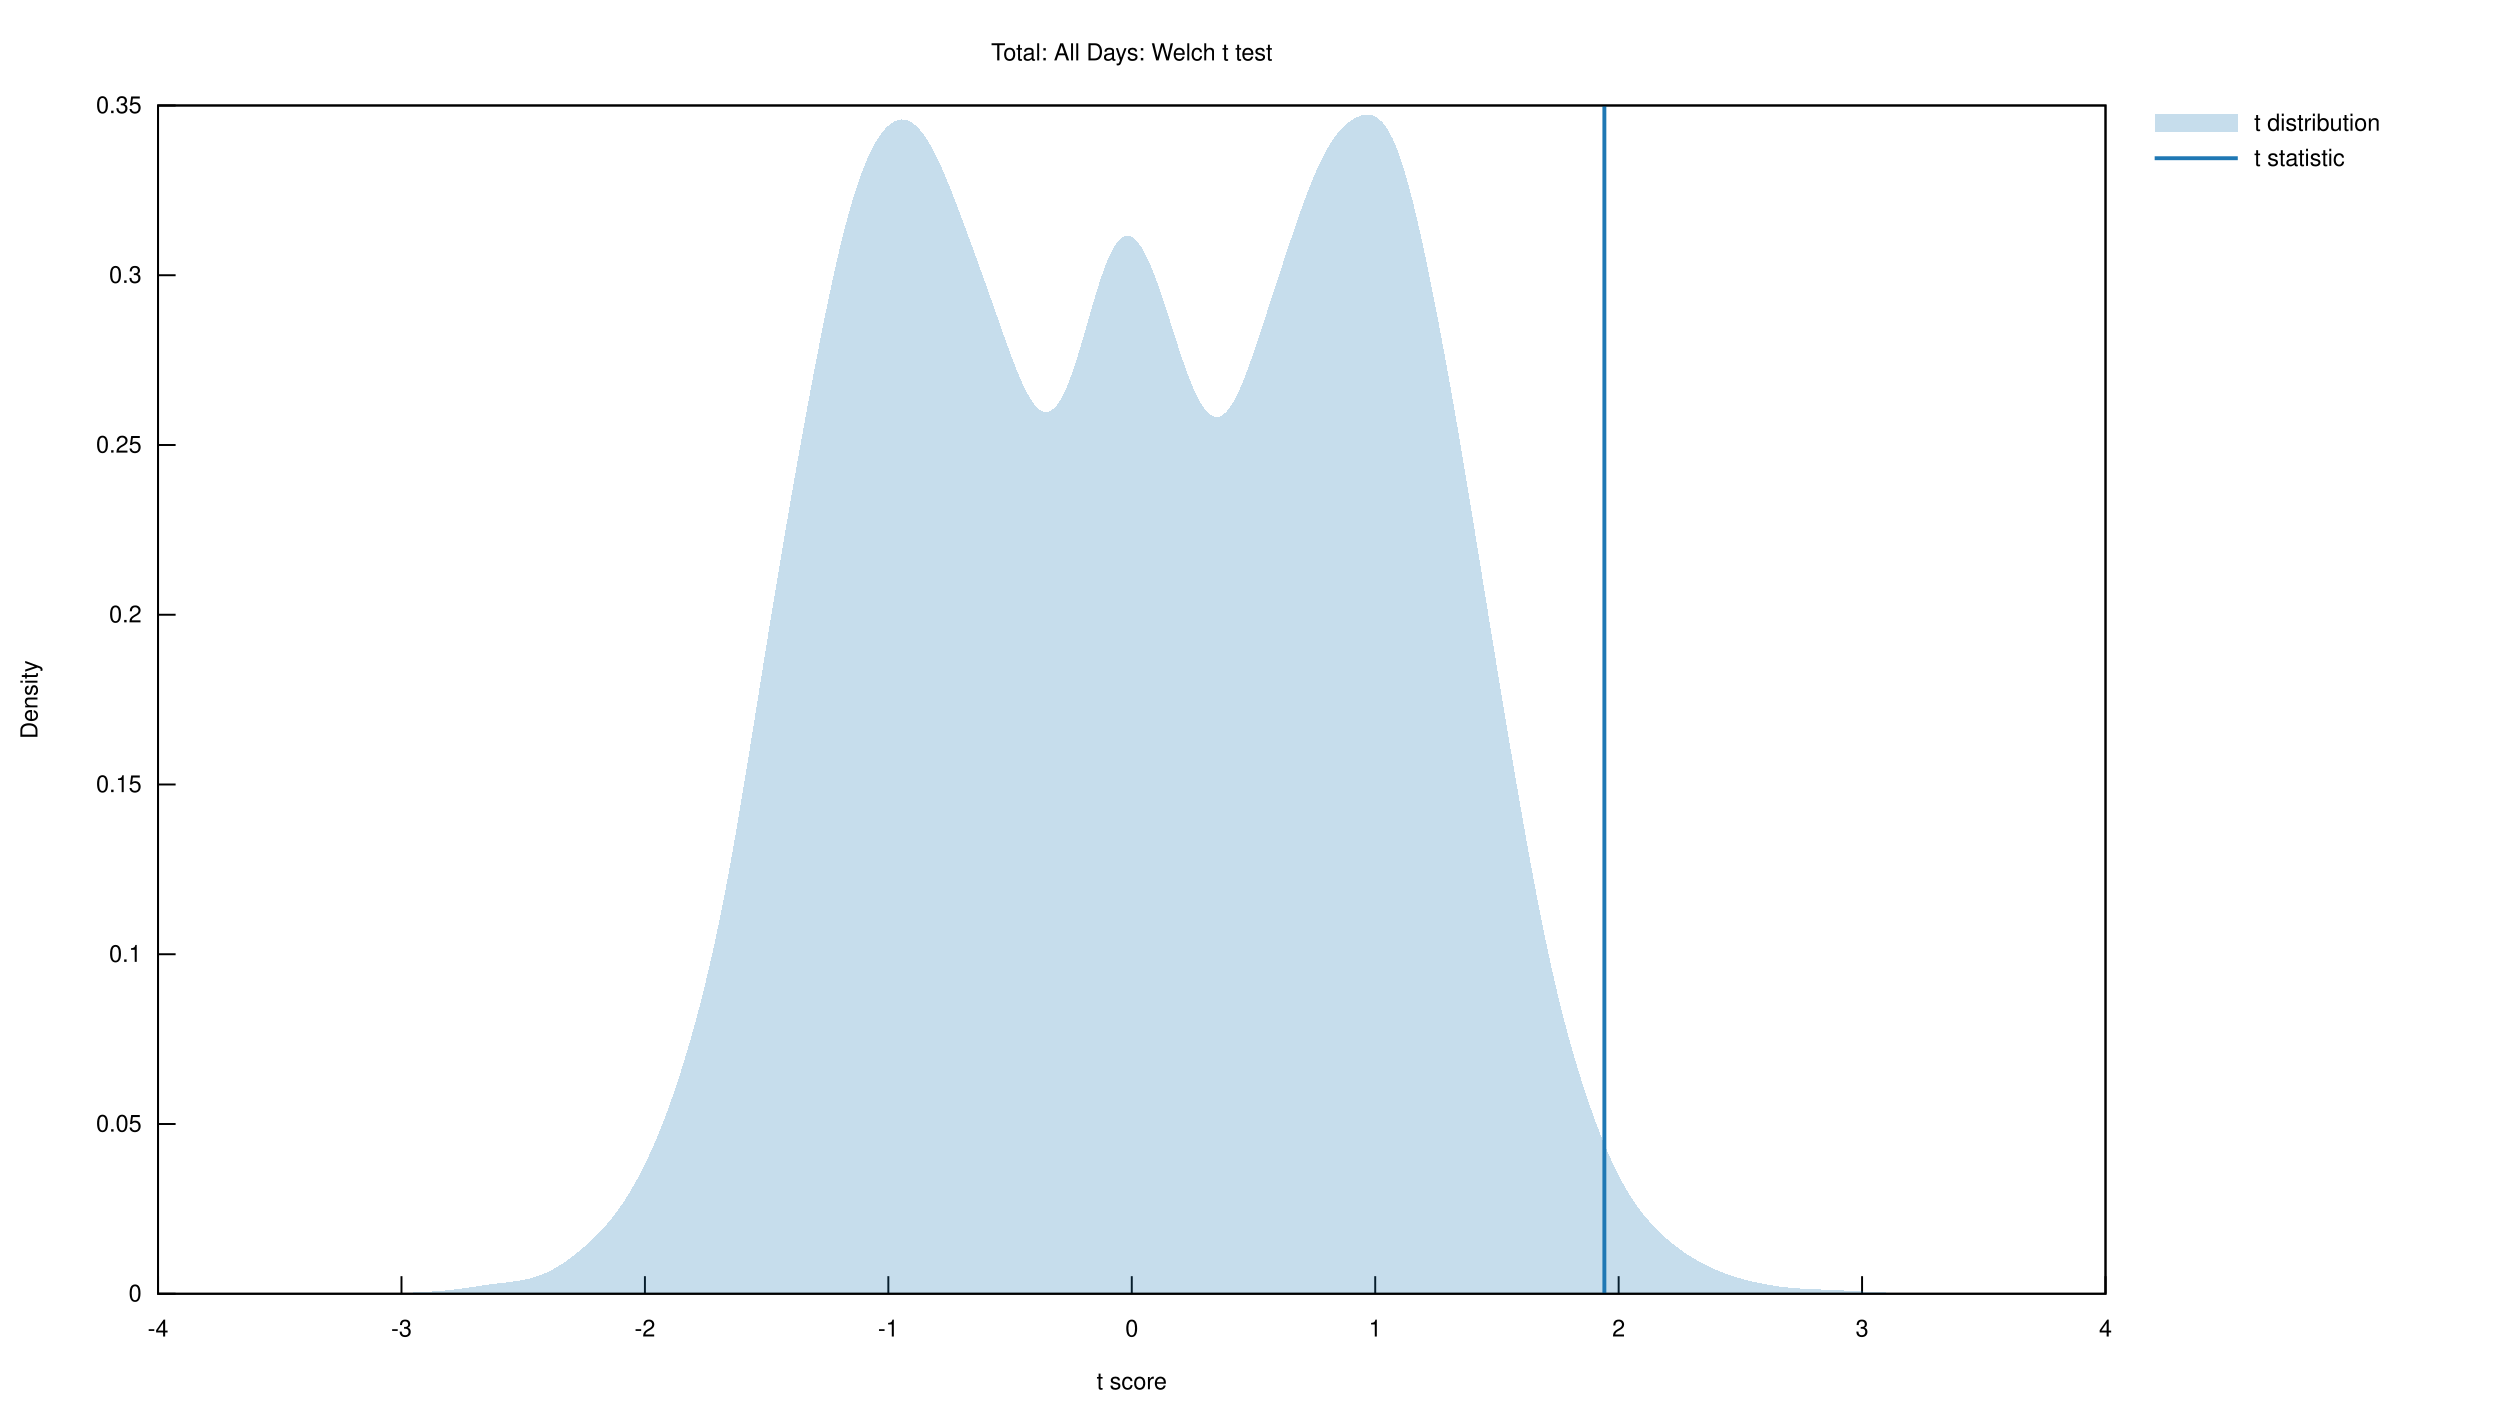
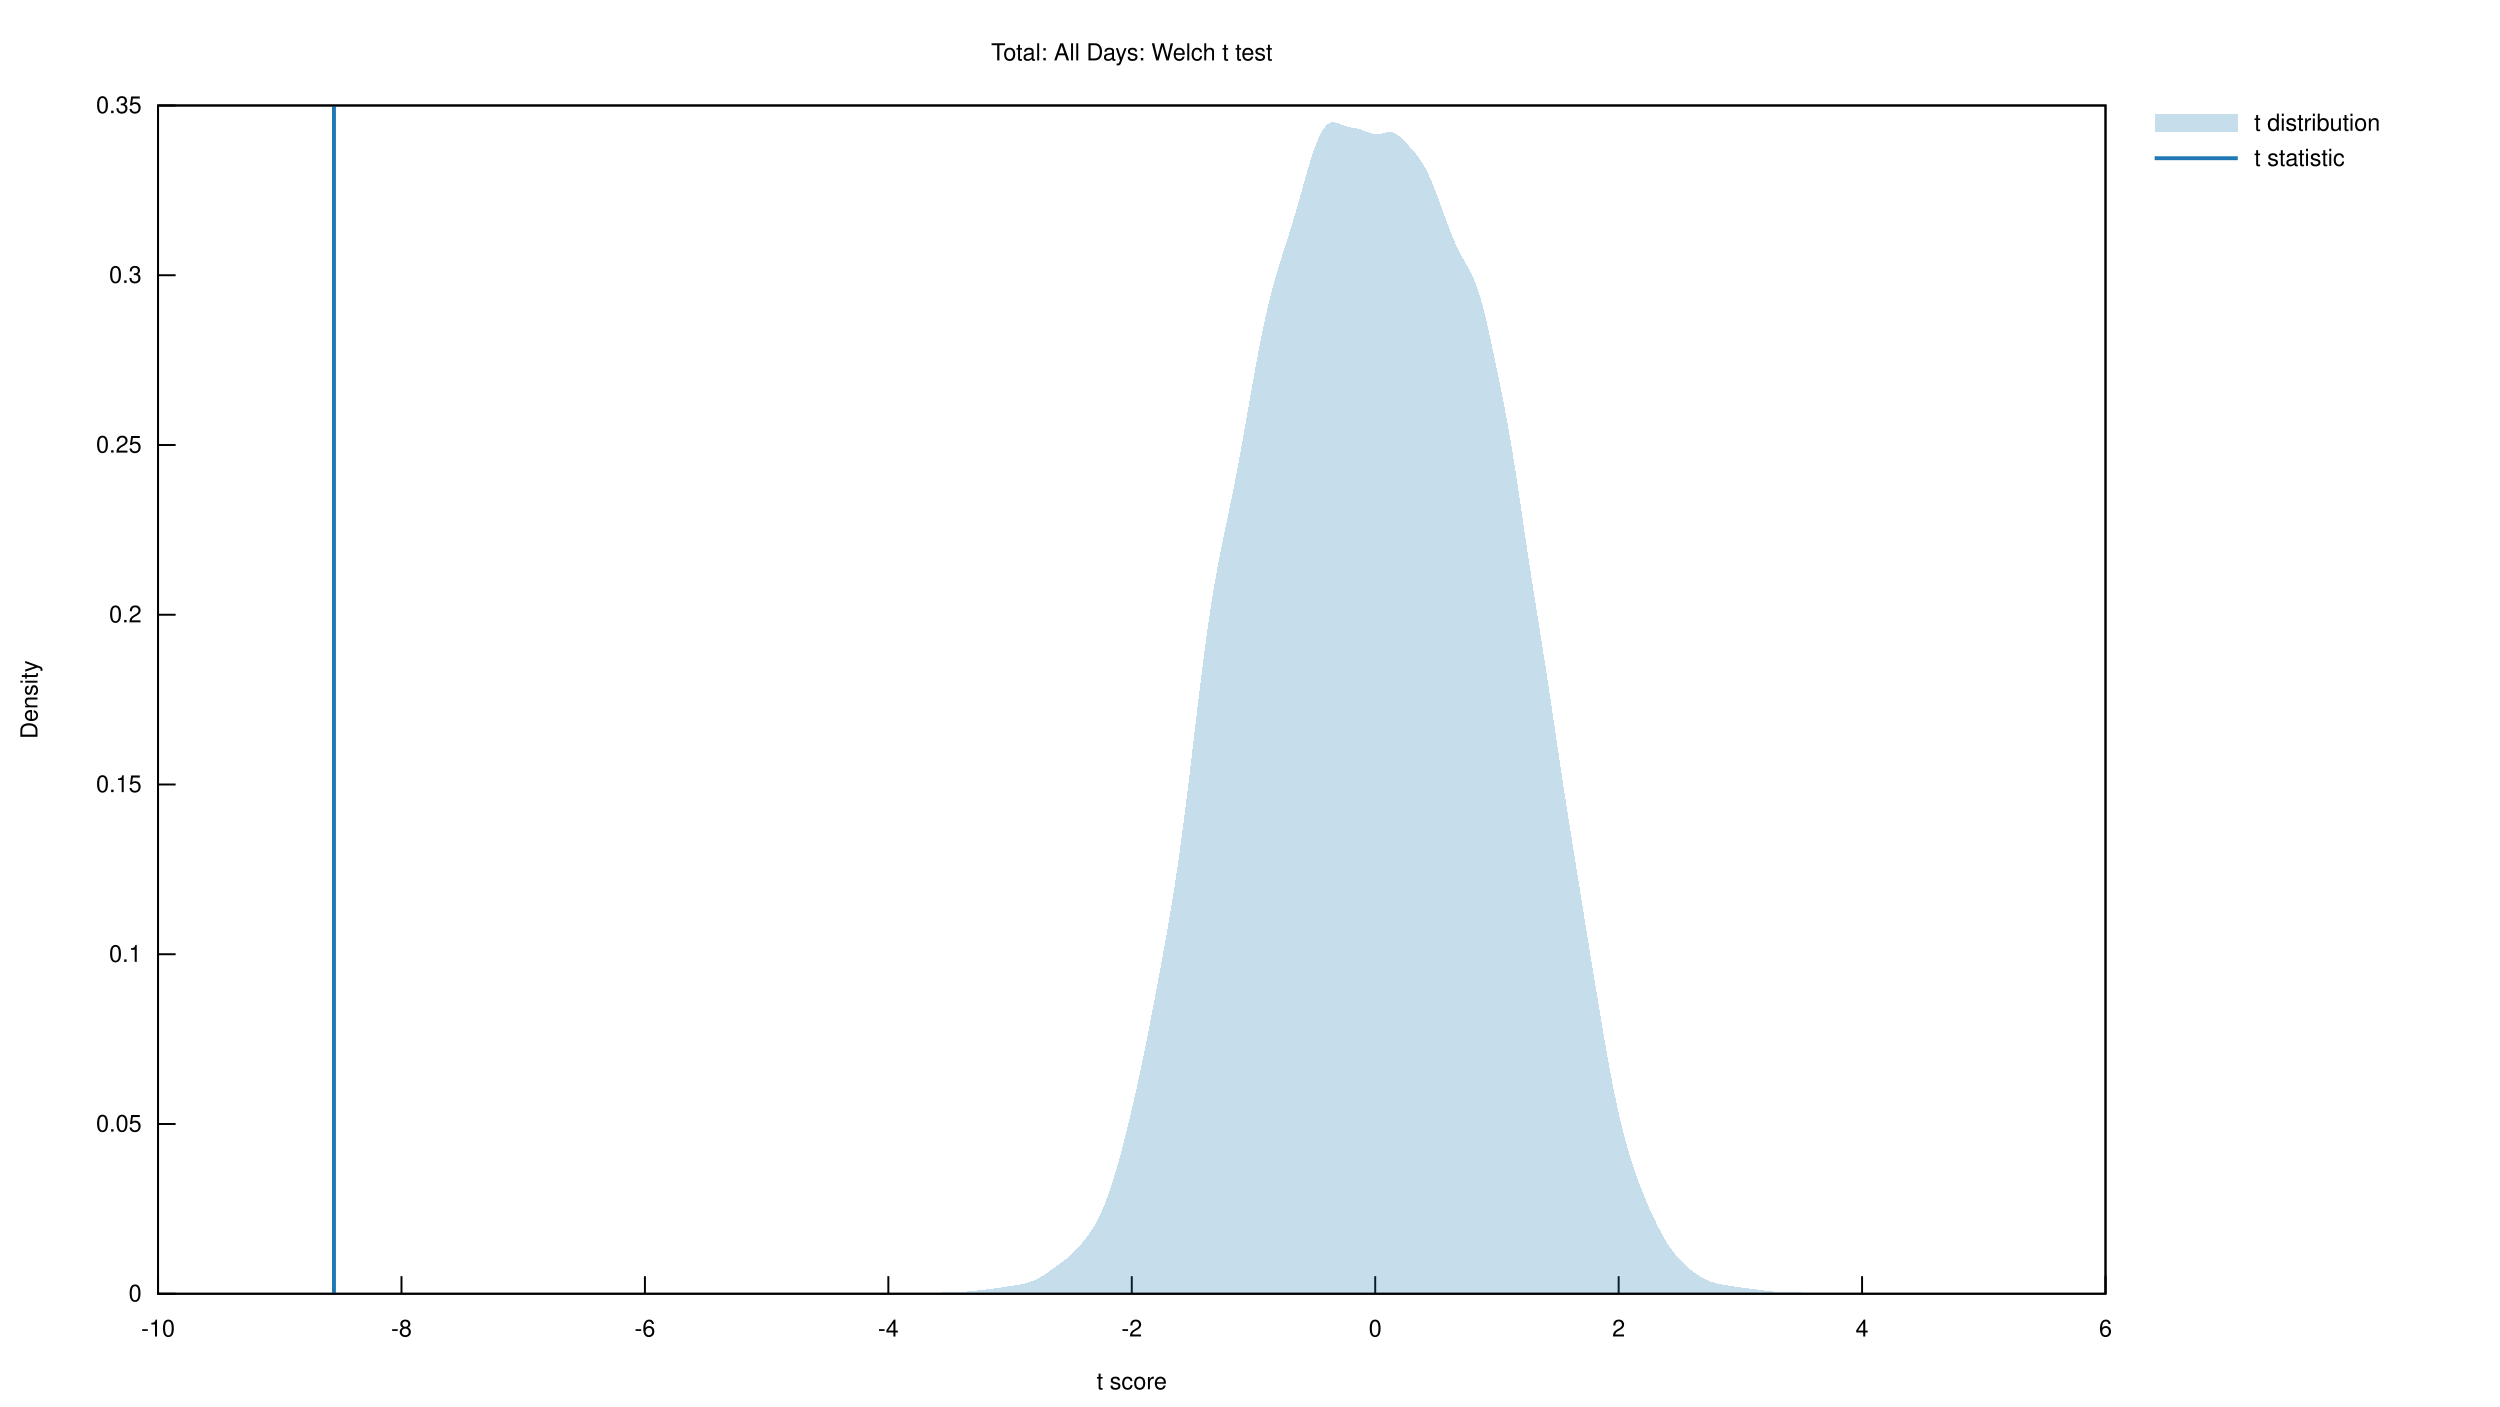
<svg xmlns="http://www.w3.org/2000/svg" xmlns:xlink="http://www.w3.org/1999/xlink" viewBox="0 0 1280 720">
  <g id="gnuplot_canvas">
    <rect x="0" y="0" width="1280" height="720" fill="none" />
    <defs>
      <circle id="gpDot" r="0.5" stroke-width="0.5" stroke="currentColor" />
      <path id="gpPt0" stroke-width="0.222" stroke="currentColor" d="M-1,0 h2 M0,-1 v2" />
      <path id="gpPt1" stroke-width="0.222" stroke="currentColor" d="M-1,-1 L1,1 M1,-1 L-1,1" />
      <path id="gpPt2" stroke-width="0.222" stroke="currentColor" d="M-1,0 L1,0 M0,-1 L0,1 M-1,-1 L1,1 M-1,1 L1,-1" />
      <rect id="gpPt3" stroke-width="0.222" stroke="currentColor" x="-1" y="-1" width="2" height="2" />
      <rect id="gpPt4" stroke-width="0.222" stroke="currentColor" fill="currentColor" x="-1" y="-1" width="2" height="2" />
      <circle id="gpPt5" stroke-width="0.222" stroke="currentColor" cx="0" cy="0" r="1" />
      <use xlink:href="#gpPt5" id="gpPt6" fill="currentColor" stroke="none" />
      <path id="gpPt7" stroke-width="0.222" stroke="currentColor" d="M0,-1.33 L-1.33,0.67 L1.33,0.67 z" />
      <use xlink:href="#gpPt7" id="gpPt8" fill="currentColor" stroke="none" />
      <use xlink:href="#gpPt7" id="gpPt9" stroke="currentColor" transform="rotate(180)" />
      <use xlink:href="#gpPt9" id="gpPt10" fill="currentColor" stroke="none" />
      <use xlink:href="#gpPt3" id="gpPt11" stroke="currentColor" transform="rotate(45)" />
      <use xlink:href="#gpPt11" id="gpPt12" fill="currentColor" stroke="none" />
      <path id="gpPt13" stroke-width="0.222" stroke="currentColor" d="M0,1.330 L1.265,0.411 L0.782,-1.067 L-0.782,-1.076 L-1.265,0.411 z" />
      <use xlink:href="#gpPt13" id="gpPt14" fill="currentColor" stroke="none" />
      <filter id="textbox" filterUnits="objectBoundingBox" x="0" y="0" height="1" width="1">
        <feFlood flood-color="white" flood-opacity="1" result="bgnd" />
        <feComposite in="SourceGraphic" in2="bgnd" operator="atop" />
      </filter>
      <filter id="greybox" filterUnits="objectBoundingBox" x="0" y="0" height="1" width="1">
        <feFlood flood-color="lightgrey" flood-opacity="1" result="grey" />
        <feComposite in="SourceGraphic" in2="grey" operator="atop" />
      </filter>
    </defs>
    <g fill="none" color="white" stroke="currentColor" stroke-width="1.00" stroke-linecap="butt" stroke-linejoin="miter">
</g>
    <g fill="none" color="black" stroke="currentColor" stroke-width="1.00" stroke-linecap="butt" stroke-linejoin="miter">
      <path stroke="black" d="M80.92,662.40 L89.92,662.40  " />
      <g transform="translate(72.53,666.30)" stroke="none" fill="black" font-family="Helvetica" font-size="12.00" text-anchor="end">
        <text>
          <tspan font-family="Helvetica"> 0</tspan>
        </text>
      </g>
    </g>
    <g fill="none" color="black" stroke="currentColor" stroke-width="1.00" stroke-linecap="butt" stroke-linejoin="miter">
      <path stroke="black" d="M80.92,575.49 L89.92,575.49  " />
      <g transform="translate(72.53,579.39)" stroke="none" fill="black" font-family="Helvetica" font-size="12.00" text-anchor="end">
        <text>
          <tspan font-family="Helvetica"> 0.05</tspan>
        </text>
      </g>
    </g>
    <g fill="none" color="black" stroke="currentColor" stroke-width="1.00" stroke-linecap="butt" stroke-linejoin="miter">
      <path stroke="black" d="M80.92,488.57 L89.92,488.57  " />
      <g transform="translate(72.53,492.47)" stroke="none" fill="black" font-family="Helvetica" font-size="12.00" text-anchor="end">
        <text>
          <tspan font-family="Helvetica"> 0.1</tspan>
        </text>
      </g>
    </g>
    <g fill="none" color="black" stroke="currentColor" stroke-width="1.00" stroke-linecap="butt" stroke-linejoin="miter">
      <path stroke="black" d="M80.92,401.66 L89.92,401.66  " />
      <g transform="translate(72.53,405.56)" stroke="none" fill="black" font-family="Helvetica" font-size="12.00" text-anchor="end">
        <text>
          <tspan font-family="Helvetica"> 0.15</tspan>
        </text>
      </g>
    </g>
    <g fill="none" color="black" stroke="currentColor" stroke-width="1.00" stroke-linecap="butt" stroke-linejoin="miter">
      <path stroke="black" d="M80.92,314.75 L89.92,314.75  " />
      <g transform="translate(72.53,318.65)" stroke="none" fill="black" font-family="Helvetica" font-size="12.00" text-anchor="end">
        <text>
          <tspan font-family="Helvetica"> 0.2</tspan>
        </text>
      </g>
    </g>
    <g fill="none" color="black" stroke="currentColor" stroke-width="1.00" stroke-linecap="butt" stroke-linejoin="miter">
      <path stroke="black" d="M80.92,227.84 L89.92,227.84  " />
      <g transform="translate(72.53,231.74)" stroke="none" fill="black" font-family="Helvetica" font-size="12.00" text-anchor="end">
        <text>
          <tspan font-family="Helvetica"> 0.25</tspan>
        </text>
      </g>
    </g>
    <g fill="none" color="black" stroke="currentColor" stroke-width="1.00" stroke-linecap="butt" stroke-linejoin="miter">
      <path stroke="black" d="M80.92,140.92 L89.92,140.92  " />
      <g transform="translate(72.53,144.82)" stroke="none" fill="black" font-family="Helvetica" font-size="12.00" text-anchor="end">
        <text>
          <tspan font-family="Helvetica"> 0.3</tspan>
        </text>
      </g>
    </g>
    <g fill="none" color="black" stroke="currentColor" stroke-width="1.00" stroke-linecap="butt" stroke-linejoin="miter">
      <path stroke="black" d="M80.92,54.01 L89.92,54.01  " />
      <g transform="translate(72.53,57.91)" stroke="none" fill="black" font-family="Helvetica" font-size="12.00" text-anchor="end">
        <text>
          <tspan font-family="Helvetica"> 0.35</tspan>
        </text>
      </g>
    </g>
    <g fill="none" color="black" stroke="currentColor" stroke-width="1.00" stroke-linecap="butt" stroke-linejoin="miter">
      <path stroke="black" d="M80.92,662.40 L80.92,653.40  " />
      <g transform="translate(80.92,684.30)" stroke="none" fill="black" font-family="Helvetica" font-size="12.00" text-anchor="middle">
        <text>
-           <tspan font-family="Helvetica">-4</tspan>
+           <tspan font-family="Helvetica">-10</tspan>
        </text>
      </g>
    </g>
    <g fill="none" color="black" stroke="currentColor" stroke-width="1.00" stroke-linecap="butt" stroke-linejoin="miter">
      <path stroke="black" d="M205.56,662.40 L205.56,653.40  " />
      <g transform="translate(205.56,684.30)" stroke="none" fill="black" font-family="Helvetica" font-size="12.00" text-anchor="middle">
        <text>
-           <tspan font-family="Helvetica">-3</tspan>
+           <tspan font-family="Helvetica">-8</tspan>
        </text>
      </g>
    </g>
    <g fill="none" color="black" stroke="currentColor" stroke-width="1.00" stroke-linecap="butt" stroke-linejoin="miter">
      <path stroke="black" d="M330.20,662.40 L330.20,653.40  " />
      <g transform="translate(330.20,684.30)" stroke="none" fill="black" font-family="Helvetica" font-size="12.00" text-anchor="middle">
        <text>
-           <tspan font-family="Helvetica">-2</tspan>
+           <tspan font-family="Helvetica">-6</tspan>
        </text>
      </g>
    </g>
    <g fill="none" color="black" stroke="currentColor" stroke-width="1.00" stroke-linecap="butt" stroke-linejoin="miter">
      <path stroke="black" d="M454.83,662.40 L454.83,653.40  " />
      <g transform="translate(454.83,684.30)" stroke="none" fill="black" font-family="Helvetica" font-size="12.00" text-anchor="middle">
        <text>
-           <tspan font-family="Helvetica">-1</tspan>
+           <tspan font-family="Helvetica">-4</tspan>
        </text>
      </g>
    </g>
    <g fill="none" color="black" stroke="currentColor" stroke-width="1.00" stroke-linecap="butt" stroke-linejoin="miter">
      <path stroke="black" d="M579.47,662.40 L579.47,653.40  " />
      <g transform="translate(579.47,684.30)" stroke="none" fill="black" font-family="Helvetica" font-size="12.00" text-anchor="middle">
        <text>
-           <tspan font-family="Helvetica"> 0</tspan>
+           <tspan font-family="Helvetica">-2</tspan>
        </text>
      </g>
    </g>
    <g fill="none" color="black" stroke="currentColor" stroke-width="1.00" stroke-linecap="butt" stroke-linejoin="miter">
      <path stroke="black" d="M704.11,662.40 L704.11,653.40  " />
      <g transform="translate(704.11,684.30)" stroke="none" fill="black" font-family="Helvetica" font-size="12.00" text-anchor="middle">
        <text>
-           <tspan font-family="Helvetica"> 1</tspan>
+           <tspan font-family="Helvetica"> 0</tspan>
        </text>
      </g>
    </g>
    <g fill="none" color="black" stroke="currentColor" stroke-width="1.00" stroke-linecap="butt" stroke-linejoin="miter">
      <path stroke="black" d="M828.75,662.40 L828.75,653.40  " />
      <g transform="translate(828.75,684.30)" stroke="none" fill="black" font-family="Helvetica" font-size="12.00" text-anchor="middle">
        <text>
          <tspan font-family="Helvetica"> 2</tspan>
        </text>
      </g>
    </g>
    <g fill="none" color="black" stroke="currentColor" stroke-width="1.00" stroke-linecap="butt" stroke-linejoin="miter">
      <path stroke="black" d="M953.38,662.40 L953.38,653.40  " />
      <g transform="translate(953.38,684.30)" stroke="none" fill="black" font-family="Helvetica" font-size="12.00" text-anchor="middle">
        <text>
-           <tspan font-family="Helvetica"> 3</tspan>
+           <tspan font-family="Helvetica"> 4</tspan>
        </text>
      </g>
    </g>
    <g fill="none" color="black" stroke="currentColor" stroke-width="1.00" stroke-linecap="butt" stroke-linejoin="miter">
      <path stroke="black" d="M1078.02,662.40 L1078.02,653.40  " />
      <g transform="translate(1078.02,684.30)" stroke="none" fill="black" font-family="Helvetica" font-size="12.00" text-anchor="middle">
        <text>
-           <tspan font-family="Helvetica"> 4</tspan>
+           <tspan font-family="Helvetica"> 6</tspan>
        </text>
      </g>
    </g>
    <g fill="none" color="black" stroke="currentColor" stroke-width="1.00" stroke-linecap="butt" stroke-linejoin="miter">
</g>
    <g fill="none" color="black" stroke="currentColor" stroke-width="1.00" stroke-linecap="butt" stroke-linejoin="miter">
      <path stroke="black" d="M80.92,54.01 L80.92,662.40 L1078.02,662.40 L1078.02,54.01 L80.92,54.01 Z  " />
    </g>
    <g fill="none" color="black" stroke="currentColor" stroke-width="1.00" stroke-linecap="butt" stroke-linejoin="miter">
</g>
    <g id="gnuplot_plot_1">
      <g fill="none" color="black" stroke="currentColor" stroke-width="1.00" stroke-linecap="butt" stroke-linejoin="miter">
        <g transform="translate(1154.14,66.91)" stroke="none" fill="black" font-family="Helvetica" font-size="12.00" text-anchor="start">
          <text>
            <tspan font-family="Helvetica">t distribution</tspan>
          </text>
        </g>
      </g>
      <g fill="none" color="black" stroke="currentColor" stroke-width="1.00" stroke-linecap="butt" stroke-linejoin="miter">
        <g stroke="none" shape-rendering="crispEdges">
          <polygon fill="rgb( 31, 120, 180)" fill-opacity="0.25" points="1103.19,67.51 1145.75,67.51 1145.75,58.51 1103.19,58.51 " />
-           <polygon fill="rgb( 31, 120, 180)" fill-opacity="0.25" points="140.30,662.40 142.03,662.40 143.77,662.40 145.50,662.39 147.24,662.39 148.97,662.39 150.71,662.38 152.44,662.38 154.18,662.37 155.92,662.36 157.65,662.35 159.39,662.34 161.12,662.32 162.86,662.30 164.59,662.29 166.33,662.27 168.06,662.25 169.80,662.23 171.53,662.21 173.27,662.19 175.01,662.17 176.74,662.16 178.48,662.15 180.21,662.14 181.95,662.13 183.68,662.13 185.42,662.13 187.15,662.13 188.89,662.13 190.62,662.13 192.36,662.12 194.09,662.12 195.83,662.11 197.57,662.10 199.30,662.08 201.04,662.05 202.77,662.02 204.51,661.98 206.24,661.93 207.98,661.88 209.71,661.82 211.45,661.75 213.18,661.68 214.92,661.60 216.66,661.51 218.39,661.42 220.13,661.32 221.86,661.21 223.60,661.09 225.33,660.95 227.07,660.81 228.80,660.64 230.54,660.46 232.27,660.26 234.01,660.05 235.75,659.82 237.48,659.58 239.22,659.33 240.95,659.07 242.69,658.81 244.42,658.54 246.16,658.28 247.89,658.03 249.63,657.79 251.36,657.55 253.10,657.33 254.84,657.11 256.57,656.90 258.31,656.70 260.04,656.49 261.78,656.27 263.51,656.03 265.25,655.77 266.98,655.48 268.72,655.14 270.45,654.76 272.19,654.31 273.92,653.80 275.66,653.22 277.40,652.57 279.13,651.84 280.87,651.03 282.60,650.15 284.34,649.19 286.07,648.16 287.81,647.05 289.54,645.89 291.28,644.66 293.01,643.37 294.75,642.02 296.49,640.62 298.22,639.17 299.96,637.66 301.69,636.09 303.43,634.46 305.16,632.76 306.90,630.98 308.63,629.12 310.37,627.17 312.10,625.12 313.84,622.95 315.58,620.67 317.31,618.27 319.05,615.73 320.78,613.06 322.52,610.25 324.25,607.30 325.99,604.20 327.72,600.94 329.46,597.54 331.19,593.98 332.93,590.26 334.67,586.37 336.40,582.31 338.14,578.08 339.87,573.66 341.61,569.07 343.34,564.28 345.08,559.31 346.81,554.14 348.55,548.77 350.28,543.21 352.02,537.45 353.76,531.48 355.49,525.29 357.23,518.87 358.96,512.20 360.70,505.28 362.43,498.07 364.17,490.57 365.90,482.75 367.64,474.59 369.37,466.10 371.11,457.27 372.84,448.10 374.58,438.61 376.32,428.82 378.05,418.76 379.79,408.47 381.52,397.99 383.26,387.35 384.99,376.61 386.73,365.80 388.46,354.97 390.20,344.14 391.93,333.35 393.67,322.62 395.41,311.97 397.14,301.42 398.88,290.98 400.61,280.66 402.35,270.46 404.08,260.38 405.82,250.42 407.55,240.58 409.29,230.86 411.02,221.26 412.76,211.78 414.50,202.43 416.23,193.21 417.97,184.14 419.70,175.22 421.44,166.48 423.17,157.95 424.91,149.66 426.64,141.63 428.38,133.90 430.11,126.50 431.85,119.45 433.59,112.78 435.32,106.51 437.06,100.66 438.79,95.23 440.53,90.22 442.26,85.63 444.00,81.45 445.73,77.68 447.47,74.31 449.20,71.34 450.94,68.74 452.67,66.53 454.41,64.69 456.15,63.24 457.88,62.16 459.62,61.47 461.35,61.16 463.09,61.24 464.82,61.70 466.56,62.56 468.29,63.79 470.03,65.40 471.76,67.38 473.50,69.71 475.24,72.38 476.97,75.37 478.71,78.65 480.44,82.21 482.18,86.01 483.91,90.02 485.65,94.22 487.38,98.56 489.12,103.02 490.85,107.58 492.59,112.21 494.33,116.88 496.06,121.60 497.80,126.34 499.53,131.11 501.27,135.90 503.00,140.72 504.74,145.58 506.47,150.47 508.21,155.39 509.94,160.33 511.68,165.28 513.42,170.21 515.15,175.09 516.89,179.88 518.62,184.53 520.36,188.99 522.09,193.21 523.83,197.11 525.56,200.64 527.30,203.74 529.03,206.36 530.77,208.43 532.50,209.91 534.24,210.76 535.98,210.95 537.71,210.46 539.45,209.26 541.18,207.37 542.92,204.79 544.65,201.54 546.39,197.66 548.12,193.22 549.86,188.26 551.59,182.89 553.33,177.18 555.07,171.24 556.80,165.19 558.54,159.15 560.27,153.21 562.01,147.51 563.74,142.15 565.48,137.24 567.21,132.85 568.95,129.06 570.68,125.94 572.42,123.53 574.16,121.84 575.89,120.90 577.63,120.70 579.36,121.23 581.10,122.45 582.83,124.33 584.57,126.84 586.30,129.91 588.04,133.50 589.77,137.55 591.51,141.99 593.25,146.78 594.98,151.83 596.72,157.09 598.45,162.48 600.19,167.94 601.92,173.38 603.66,178.75 605.39,183.96 607.13,188.94 608.86,193.62 610.60,197.94 612.34,201.83 614.07,205.24 615.81,208.11 617.54,210.40 619.28,212.08 621.01,213.12 622.75,213.51 624.48,213.24 626.22,212.32 627.95,210.76 629.69,208.60 631.42,205.86 633.16,202.60 634.90,198.88 636.63,194.74 638.37,190.26 640.10,185.51 641.84,180.53 643.57,175.40 645.31,170.16 647.04,164.85 648.78,159.51 650.51,154.16 652.25,148.82 653.99,143.50 655.72,138.21 657.46,132.95 659.19,127.73 660.93,122.55 662.66,117.44 664.40,112.40 666.13,107.48 667.87,102.68 669.60,98.05 671.34,93.62 673.08,89.41 674.81,85.46 676.55,81.78 678.28,78.39 680.02,75.30 681.75,72.51 683.49,70.02 685.22,67.80 686.96,65.85 688.69,64.15 690.43,62.68 692.17,61.44 693.90,60.41 695.64,59.61 697.37,59.04 699.11,58.74 700.84,58.74 702.58,59.07 704.31,59.80 706.05,60.97 707.78,62.63 709.52,64.83 711.25,67.60 712.99,70.96 714.73,74.94 716.46,79.53 718.20,84.70 719.93,90.43 721.67,96.69 723.40,103.41 725.14,110.56 726.87,118.09 728.61,125.95 730.34,134.10 732.08,142.52 733.82,151.16 735.55,160.02 737.29,169.09 739.02,178.35 740.76,187.80 742.49,197.43 744.23,207.25 745.96,217.23 747.70,227.37 749.43,237.66 751.17,248.06 752.91,258.58 754.64,269.17 756.38,279.82 758.11,290.50 759.85,301.20 761.58,311.89 763.32,322.56 765.05,333.18 766.79,343.76 768.52,354.27 770.26,364.71 772.00,375.07 773.73,385.35 775.47,395.53 777.20,405.60 778.94,415.55 780.67,425.37 782.41,435.02 784.14,444.49 785.88,453.76 787.61,462.80 789.35,471.59 791.08,480.10 792.82,488.32 794.56,496.24 796.29,503.85 798.03,511.16 799.76,518.16 801.50,524.88 803.23,531.32 804.97,537.51 806.70,543.45 808.44,549.17 810.17,554.68 811.91,560.00 813.65,565.12 815.38,570.06 817.12,574.82 818.85,579.40 820.59,583.79 822.32,587.99 824.06,591.99 825.79,595.80 827.53,599.41 829.26,602.83 831.00,606.05 832.74,609.09 834.47,611.95 836.21,614.63 837.94,617.15 839.68,619.52 841.41,621.76 843.15,623.86 844.88,625.85 846.62,627.74 848.35,629.53 850.09,631.23 851.83,632.85 853.56,634.39 855.30,635.87 857.03,637.28 858.77,638.63 860.50,639.91 862.24,641.14 863.97,642.31 865.71,643.42 867.44,644.48 869.18,645.49 870.92,646.45 872.65,647.36 874.39,648.22 876.12,649.03 877.86,649.81 879.59,650.54 881.33,651.24 883.06,651.90 884.80,652.53 886.53,653.12 888.27,653.68 890.00,654.21 891.74,654.71 893.48,655.19 895.21,655.64 896.95,656.06 898.68,656.46 900.42,656.84 902.15,657.20 903.89,657.53 905.62,657.85 907.36,658.14 909.09,658.41 910.83,658.66 912.57,658.88 914.30,659.09 916.04,659.27 917.77,659.44 919.51,659.58 921.24,659.70 922.98,659.81 924.71,659.91 926.45,659.99 928.18,660.06 929.92,660.13 931.66,660.20 933.39,660.26 935.13,660.33 936.86,660.40 938.60,660.47 940.33,660.55 942.07,660.63 943.80,660.72 945.54,660.81 947.27,660.91 949.01,661.00 950.75,661.09 952.48,661.18 954.22,661.27 955.95,661.36 957.69,661.44 959.42,661.52 961.16,661.59 962.89,661.66 964.63,661.73 966.36,661.79 968.10,661.86 969.83,661.91 971.57,661.97 973.31,662.02 975.04,662.07 976.78,662.12 978.51,662.16 980.25,662.20 981.98,662.23 983.72,662.27 985.45,662.29 987.19,662.31 988.92,662.33 990.66,662.35 992.40,662.36 994.13,662.37 995.87,662.38 997.60,662.38 999.34,662.39 1001.07,662.39 1002.81,662.39 1004.54,662.40 1006.28,662.40 1006.28,662.40 1004.54,662.40 1002.81,662.40 1001.07,662.40 999.34,662.40 997.60,662.40 995.87,662.40 994.13,662.40 992.40,662.40 990.66,662.40 988.92,662.40 987.19,662.40 985.45,662.40 983.72,662.40 981.98,662.40 980.25,662.40 978.51,662.40 976.78,662.40 975.04,662.40 973.31,662.40 971.57,662.40 969.83,662.40 968.10,662.40 966.36,662.40 964.63,662.40 962.89,662.40 961.16,662.40 959.42,662.40 957.69,662.40 955.95,662.40 954.22,662.40 952.48,662.40 950.75,662.40 949.01,662.40 947.27,662.40 945.54,662.40 943.80,662.40 942.07,662.40 940.33,662.40 938.60,662.40 936.86,662.40 935.13,662.40 933.39,662.40 931.66,662.40 929.92,662.40 928.18,662.40 926.45,662.40 924.71,662.40 922.98,662.40 921.24,662.40 919.51,662.40 917.77,662.40 916.04,662.40 914.30,662.40 912.57,662.40 910.83,662.40 909.09,662.40 907.36,662.40 905.62,662.40 903.89,662.40 902.15,662.40 900.42,662.40 898.68,662.40 896.95,662.40 895.21,662.40 893.48,662.40 891.74,662.40 890.00,662.40 888.27,662.40 886.53,662.40 884.80,662.40 883.06,662.40 881.33,662.40 879.59,662.40 877.86,662.40 876.12,662.40 874.39,662.40 872.65,662.40 870.92,662.40 869.18,662.40 867.44,662.40 865.71,662.40 863.97,662.40 862.24,662.40 860.50,662.40 858.77,662.40 857.03,662.40 855.30,662.40 853.56,662.40 851.83,662.40 850.09,662.40 848.35,662.40 846.62,662.40 844.88,662.40 843.15,662.40 841.41,662.40 839.68,662.40 837.94,662.40 836.21,662.40 834.47,662.40 832.74,662.40 831.00,662.40 829.26,662.40 827.53,662.40 825.79,662.40 824.06,662.40 822.32,662.40 820.59,662.40 818.85,662.40 817.12,662.40 815.38,662.40 813.65,662.40 811.91,662.40 810.17,662.40 808.44,662.40 806.70,662.40 804.97,662.40 803.23,662.40 801.50,662.40 799.76,662.40 798.03,662.40 796.29,662.40 794.56,662.40 792.82,662.40 791.08,662.40 789.35,662.40 787.61,662.40 785.88,662.40 784.14,662.40 782.41,662.40 780.67,662.40 778.94,662.40 777.20,662.40 775.47,662.40 773.73,662.40 772.00,662.40 770.26,662.40 768.52,662.40 766.79,662.40 765.05,662.40 763.32,662.40 761.58,662.40 759.85,662.40 758.11,662.40 756.38,662.40 754.64,662.40 752.91,662.40 751.17,662.40 749.43,662.40 747.70,662.40 745.96,662.40 744.23,662.40 742.49,662.40 740.76,662.40 739.02,662.40 737.29,662.40 735.55,662.40 733.82,662.40 732.08,662.40 730.34,662.40 728.61,662.40 726.87,662.40 725.14,662.40 723.40,662.40 721.67,662.40 719.93,662.40 718.20,662.40 716.46,662.40 714.73,662.40 712.99,662.40 711.25,662.40 709.52,662.40 707.78,662.40 706.05,662.40 704.31,662.40 702.58,662.40 700.84,662.40 699.11,662.40 697.37,662.40 695.64,662.40 693.90,662.40 692.17,662.40 690.43,662.40 688.69,662.40 686.96,662.40 685.22,662.40 683.49,662.40 681.75,662.40 680.02,662.40 678.28,662.40 676.55,662.40 674.81,662.40 673.08,662.40 671.34,662.40 669.60,662.40 667.87,662.40 666.13,662.40 664.40,662.40 662.66,662.40 660.93,662.40 659.19,662.40 657.46,662.40 655.72,662.40 653.99,662.40 652.25,662.40 650.51,662.40 648.78,662.40 647.04,662.40 645.31,662.40 643.57,662.40 641.84,662.40 640.10,662.40 638.37,662.40 636.63,662.40 634.90,662.40 633.16,662.40 631.42,662.40 629.69,662.40 627.95,662.40 626.22,662.40 624.48,662.40 622.75,662.40 621.01,662.40 619.28,662.40 617.54,662.40 615.81,662.40 614.07,662.40 612.34,662.40 610.60,662.40 608.86,662.40 607.13,662.40 605.39,662.40 603.66,662.40 601.92,662.40 600.19,662.40 598.45,662.40 596.72,662.40 594.98,662.40 593.25,662.40 591.51,662.40 589.77,662.40 588.04,662.40 586.30,662.40 584.57,662.40 582.83,662.40 581.10,662.40 579.36,662.40 577.63,662.40 575.89,662.40 574.16,662.40 572.42,662.40 570.68,662.40 568.95,662.40 567.21,662.40 565.48,662.40 563.74,662.40 562.01,662.40 560.27,662.40 558.54,662.40 556.80,662.40 555.07,662.40 553.33,662.40 551.59,662.40 549.86,662.40 548.12,662.40 546.39,662.40 544.65,662.40 542.92,662.40 541.18,662.40 539.45,662.40 537.71,662.40 535.98,662.40 534.24,662.40 532.50,662.40 530.77,662.40 529.03,662.40 527.30,662.40 525.56,662.40 523.83,662.40 522.09,662.40 520.36,662.40 518.62,662.40 516.89,662.40 515.15,662.40 513.42,662.40 511.68,662.40 509.94,662.40 508.21,662.40 506.47,662.40 504.74,662.40 503.00,662.40 501.27,662.40 499.53,662.40 497.80,662.40 496.06,662.40 494.33,662.40 492.59,662.40 490.85,662.40 489.12,662.40 487.38,662.40 485.65,662.40 483.91,662.40 482.18,662.40 480.44,662.40 478.71,662.40 476.97,662.40 475.24,662.40 473.50,662.40 471.76,662.40 470.03,662.40 468.29,662.40 466.56,662.40 464.82,662.40 463.09,662.40 461.35,662.40 459.62,662.40 457.88,662.40 456.15,662.40 454.41,662.40 452.67,662.40 450.94,662.40 449.20,662.40 447.47,662.40 445.73,662.40 444.00,662.40 442.26,662.40 440.53,662.40 438.79,662.40 437.06,662.40 435.32,662.40 433.59,662.40 431.85,662.40 430.11,662.40 428.38,662.40 426.64,662.40 424.91,662.40 423.17,662.40 421.44,662.40 419.70,662.40 417.97,662.40 416.23,662.40 414.50,662.40 412.76,662.40 411.02,662.40 409.29,662.40 407.55,662.40 405.82,662.40 404.08,662.40 402.35,662.40 400.61,662.40 398.88,662.40 397.14,662.40 395.41,662.40 393.67,662.40 391.93,662.40 390.20,662.40 388.46,662.40 386.73,662.40 384.99,662.40 383.26,662.40 381.52,662.40 379.79,662.40 378.05,662.40 376.32,662.40 374.58,662.40 372.84,662.40 371.11,662.40 369.37,662.40 367.64,662.40 365.90,662.40 364.17,662.40 362.43,662.40 360.70,662.40 358.96,662.40 357.23,662.40 355.49,662.40 353.76,662.40 352.02,662.40 350.28,662.40 348.55,662.40 346.81,662.40 345.08,662.40 343.34,662.40 341.61,662.40 339.87,662.40 338.14,662.40 336.40,662.40 334.67,662.40 332.93,662.40 331.19,662.40 329.46,662.40 327.72,662.40 325.99,662.40 324.25,662.40 322.52,662.40 320.78,662.40 319.05,662.40 317.31,662.40 315.58,662.40 313.84,662.40 312.10,662.40 310.37,662.40 308.63,662.40 306.90,662.40 305.16,662.40 303.43,662.40 301.69,662.40 299.96,662.40 298.22,662.40 296.49,662.40 294.75,662.40 293.01,662.40 291.28,662.40 289.54,662.40 287.81,662.40 286.07,662.40 284.34,662.40 282.60,662.40 280.87,662.40 279.13,662.40 277.40,662.40 275.66,662.40 273.92,662.40 272.19,662.40 270.45,662.40 268.72,662.40 266.98,662.40 265.25,662.40 263.51,662.40 261.78,662.40 260.04,662.40 258.31,662.40 256.57,662.40 254.84,662.40 253.10,662.40 251.36,662.40 249.63,662.40 247.89,662.40 246.16,662.40 244.42,662.40 242.69,662.40 240.95,662.40 239.22,662.40 237.48,662.40 235.75,662.40 234.01,662.40 232.27,662.40 230.54,662.40 228.80,662.40 227.07,662.40 225.33,662.40 223.60,662.40 221.86,662.40 220.13,662.40 218.39,662.40 216.66,662.40 214.92,662.40 213.18,662.40 211.45,662.40 209.71,662.40 207.98,662.40 206.24,662.40 204.51,662.40 202.77,662.40 201.04,662.40 199.30,662.40 197.57,662.40 195.83,662.40 194.09,662.40 192.36,662.40 190.62,662.40 188.89,662.40 187.15,662.40 185.42,662.40 183.68,662.40 181.95,662.40 180.21,662.40 178.48,662.40 176.74,662.40 175.01,662.40 173.27,662.40 171.53,662.40 169.80,662.40 168.06,662.40 166.33,662.40 164.59,662.40 162.86,662.40 161.12,662.40 159.39,662.40 157.65,662.40 155.92,662.40 154.18,662.40 152.44,662.40 150.71,662.40 148.97,662.40 147.24,662.40 145.50,662.40 143.77,662.40 142.03,662.40 140.30,662.40 " />
+           <polygon fill="rgb( 31, 120, 180)" fill-opacity="0.25" points="433.74,662.40 434.81,662.40 435.87,662.40 436.94,662.40 438.01,662.39 439.08,662.39 440.15,662.39 441.22,662.38 442.28,662.38 443.35,662.37 444.42,662.36 445.49,662.35 446.56,662.34 447.63,662.33 448.69,662.31 449.76,662.29 450.83,662.28 451.90,662.26 452.97,662.24 454.04,662.22 455.10,662.20 456.17,662.18 457.24,662.16 458.31,662.14 459.38,662.13 460.45,662.11 461.51,662.10 462.58,662.08 463.65,662.07 464.72,662.06 465.79,662.04 466.86,662.03 467.92,662.02 468.99,662.00 470.06,661.99 471.13,661.97 472.20,661.95 473.27,661.93 474.34,661.91 475.40,661.89 476.47,661.86 477.54,661.84 478.61,661.82 479.68,661.80 480.75,661.78 481.81,661.77 482.88,661.75 483.95,661.74 485.02,661.72 486.09,661.70 487.16,661.67 488.22,661.64 489.29,661.60 490.36,661.55 491.43,661.49 492.50,661.43 493.57,661.35 494.63,661.27 495.70,661.18 496.77,661.09 497.84,660.99 498.91,660.88 499.98,660.78 501.04,660.67 502.11,660.55 503.18,660.43 504.25,660.31 505.32,660.18 506.39,660.05 507.45,659.91 508.52,659.77 509.59,659.62 510.66,659.46 511.73,659.30 512.80,659.13 513.86,658.96 514.93,658.79 516.00,658.62 517.07,658.45 518.14,658.29 519.21,658.13 520.27,657.96 521.34,657.79 522.41,657.60 523.48,657.39 524.55,657.16 525.62,656.89 526.68,656.58 527.75,656.23 528.82,655.82 529.89,655.36 530.96,654.85 532.03,654.28 533.09,653.66 534.16,653.00 535.23,652.30 536.30,651.57 537.37,650.82 538.44,650.06 539.50,649.30 540.57,648.52 541.64,647.75 542.71,646.96 543.78,646.16 544.85,645.33 545.91,644.47 546.98,643.56 548.05,642.61 549.12,641.61 550.19,640.55 551.26,639.44 552.32,638.29 553.39,637.09 554.46,635.84 555.53,634.54 556.60,633.17 557.67,631.72 558.73,630.16 559.80,628.48 560.87,626.65 561.94,624.67 563.01,622.51 564.08,620.17 565.14,617.64 566.21,614.93 567.28,612.03 568.35,608.96 569.42,605.71 570.49,602.30 571.56,598.73 572.62,595.01 573.69,591.14 574.76,587.13 575.83,582.99 576.90,578.72 577.97,574.34 579.03,569.85 580.10,565.26 581.17,560.55 582.24,555.74 583.31,550.82 584.38,545.78 585.44,540.63 586.51,535.37 587.58,530.01 588.65,524.57 589.72,519.05 590.79,513.47 591.85,507.85 592.92,502.18 593.99,496.46 595.06,490.69 596.13,484.83 597.20,478.86 598.26,472.75 599.33,466.45 600.40,459.92 601.47,453.13 602.54,446.04 603.61,438.65 604.67,430.94 605.74,422.91 606.81,414.59 607.88,406.01 608.95,397.22 610.02,388.28 611.08,379.25 612.15,370.21 613.22,361.25 614.29,352.43 615.36,343.83 616.43,335.51 617.49,327.53 618.56,319.91 619.63,312.68 620.70,305.86 621.77,299.43 622.84,293.36 623.90,287.61 624.97,282.14 626.04,276.86 627.11,271.72 628.18,266.62 629.25,261.52 630.31,256.34 631.38,251.04 632.45,245.60 633.52,240.00 634.59,234.26 635.66,228.39 636.72,222.43 637.79,216.39 638.86,210.33 639.93,204.26 641.00,198.24 642.07,192.28 643.13,186.43 644.20,180.72 645.27,175.19 646.34,169.87 647.41,164.78 648.48,159.94 649.54,155.36 650.61,151.04 651.68,146.97 652.75,143.11 653.82,139.43 654.89,135.90 655.95,132.47 657.02,129.11 658.09,125.76 659.16,122.41 660.23,119.01 661.30,115.55 662.36,112.01 663.43,108.39 664.50,104.69 665.57,100.92 666.64,97.11 667.71,93.31 668.78,89.54 669.84,85.85 670.91,82.31 671.98,78.96 673.05,75.84 674.12,72.99 675.19,70.46 676.25,68.26 677.32,66.43 678.39,64.97 679.46,63.88 680.53,63.14 681.60,62.73 682.66,62.61 683.73,62.72 684.80,63.01 685.87,63.40 686.94,63.83 688.01,64.25 689.07,64.62 690.14,64.94 691.21,65.19 692.28,65.39 693.35,65.57 694.42,65.76 695.48,65.99 696.55,66.28 697.62,66.63 698.69,67.04 699.76,67.47 700.83,67.89 701.89,68.26 702.96,68.54 704.03,68.70 705.10,68.72 706.17,68.61 707.24,68.40 708.30,68.13 709.37,67.86 710.44,67.65 711.51,67.57 712.58,67.66 713.65,67.96 714.71,68.46 715.78,69.17 716.85,70.04 717.92,71.04 718.99,72.12 720.06,73.26 721.12,74.43 722.19,75.61 723.26,76.81 724.33,78.05 725.40,79.36 726.47,80.77 727.53,82.31 728.60,84.01 729.67,85.89 730.74,87.96 731.81,90.21 732.88,92.64 733.94,95.22 735.01,97.95 736.08,100.78 737.15,103.69 738.22,106.64 739.29,109.60 740.35,112.53 741.42,115.40 742.49,118.18 743.56,120.85 744.63,123.37 745.70,125.75 746.76,127.98 747.83,130.06 748.90,132.03 749.97,133.92 751.04,135.80 752.11,137.73 753.17,139.79 754.24,142.05 755.31,144.59 756.38,147.46 757.45,150.71 758.52,154.34 759.58,158.34 760.65,162.66 761.72,167.26 762.79,172.07 763.86,177.02 764.93,182.06 766.00,187.17 767.06,192.32 768.13,197.55 769.20,202.86 770.27,208.33 771.34,213.99 772.41,219.89 773.47,226.06 774.54,232.50 775.61,239.20 776.68,246.13 777.75,253.24 778.82,260.45 779.88,267.71 780.95,274.94 782.02,282.10 783.09,289.15 784.16,296.09 785.23,302.92 786.29,309.65 787.36,316.35 788.43,323.03 789.50,329.75 790.57,336.55 791.64,343.44 792.70,350.44 793.77,357.54 794.84,364.72 795.91,371.93 796.98,379.16 798.05,386.35 799.11,393.47 800.18,400.52 801.25,407.46 802.32,414.32 803.39,421.10 804.46,427.83 805.52,434.51 806.59,441.17 807.66,447.83 808.73,454.49 809.80,461.15 810.87,467.81 811.93,474.45 813.00,481.08 814.07,487.68 815.14,494.26 816.21,500.79 817.28,507.29 818.34,513.73 819.41,520.12 820.48,526.42 821.55,532.63 822.62,538.72 823.69,544.65 824.75,550.39 825.82,555.93 826.89,561.24 827.96,566.30 829.03,571.10 830.10,575.65 831.16,579.95 832.23,584.01 833.30,587.85 834.37,591.48 835.44,594.91 836.51,598.17 837.57,601.28 838.64,604.25 839.71,607.09 840.78,609.82 841.85,612.46 842.92,615.02 843.98,617.50 845.05,619.91 846.12,622.25 847.19,624.52 848.26,626.72 849.33,628.84 850.39,630.88 851.46,632.83 852.53,634.68 853.60,636.44 854.67,638.08 855.74,639.63 856.80,641.07 857.87,642.42 858.94,643.68 860.01,644.86 861.08,645.97 862.15,647.02 863.22,648.01 864.28,648.96 865.35,649.86 866.42,650.72 867.49,651.54 868.56,652.32 869.63,653.04 870.69,653.72 871.76,654.33 872.83,654.89 873.90,655.40 874.97,655.84 876.04,656.23 877.10,656.57 878.17,656.87 879.24,657.14 880.31,657.37 881.38,657.59 882.45,657.79 883.51,657.98 884.58,658.17 885.65,658.35 886.72,658.52 887.79,658.68 888.86,658.84 889.92,658.99 890.99,659.14 892.06,659.27 893.13,659.40 894.20,659.53 895.27,659.66 896.33,659.79 897.40,659.92 898.47,660.06 899.54,660.21 900.61,660.35 901.68,660.50 902.74,660.65 903.81,660.80 904.88,660.94 905.95,661.07 907.02,661.18 908.09,661.28 909.15,661.37 910.22,661.44 911.29,661.49 912.36,661.53 913.43,661.56 914.50,661.59 915.56,661.61 916.63,661.62 917.70,661.64 918.77,661.66 919.84,661.69 920.91,661.72 921.97,661.76 923.04,661.81 924.11,661.85 925.18,661.90 926.25,661.96 927.32,662.01 928.38,662.05 929.45,662.10 930.52,662.13 931.59,662.16 932.66,662.18 933.73,662.20 934.79,662.21 935.86,662.21 936.93,662.20 938.00,662.19 939.07,662.18 940.14,662.16 941.20,662.15 942.27,662.13 943.34,662.12 944.41,662.11 945.48,662.11 946.55,662.11 947.61,662.12 948.68,662.14 949.75,662.16 950.82,662.18 951.89,662.20 952.96,662.23 954.02,662.26 955.09,662.28 956.16,662.31 957.23,662.33 958.30,662.34 959.37,662.36 960.44,662.37 961.50,662.38 962.57,662.39 963.64,662.39 964.71,662.39 965.78,662.40 966.85,662.40 966.85,662.40 965.78,662.40 964.71,662.40 963.64,662.40 962.57,662.40 961.50,662.40 960.44,662.40 959.37,662.40 958.30,662.40 957.23,662.40 956.16,662.40 955.09,662.40 954.02,662.40 952.96,662.40 951.89,662.40 950.82,662.40 949.75,662.40 948.68,662.40 947.61,662.40 946.55,662.40 945.48,662.40 944.41,662.40 943.34,662.40 942.27,662.40 941.20,662.40 940.14,662.40 939.07,662.40 938.00,662.40 936.93,662.40 935.86,662.40 934.79,662.40 933.73,662.40 932.66,662.40 931.59,662.40 930.52,662.40 929.45,662.40 928.38,662.40 927.32,662.40 926.25,662.40 925.18,662.40 924.11,662.40 923.04,662.40 921.97,662.40 920.91,662.40 919.84,662.40 918.77,662.40 917.70,662.40 916.63,662.40 915.56,662.40 914.50,662.40 913.43,662.40 912.36,662.40 911.29,662.40 910.22,662.40 909.15,662.40 908.09,662.40 907.02,662.40 905.95,662.40 904.88,662.40 903.81,662.40 902.74,662.40 901.68,662.40 900.61,662.40 899.54,662.40 898.47,662.40 897.40,662.40 896.33,662.40 895.27,662.40 894.20,662.40 893.13,662.40 892.06,662.40 890.99,662.40 889.92,662.40 888.86,662.40 887.79,662.40 886.72,662.40 885.65,662.40 884.58,662.40 883.51,662.40 882.45,662.40 881.38,662.40 880.31,662.40 879.24,662.40 878.17,662.40 877.10,662.40 876.04,662.40 874.97,662.40 873.90,662.40 872.83,662.40 871.76,662.40 870.69,662.40 869.63,662.40 868.56,662.40 867.49,662.40 866.42,662.40 865.35,662.40 864.28,662.40 863.22,662.40 862.15,662.40 861.08,662.40 860.01,662.40 858.94,662.40 857.87,662.40 856.80,662.40 855.74,662.40 854.67,662.40 853.60,662.40 852.53,662.40 851.46,662.40 850.39,662.40 849.33,662.40 848.26,662.40 847.19,662.40 846.12,662.40 845.05,662.40 843.98,662.40 842.92,662.40 841.85,662.40 840.78,662.40 839.71,662.40 838.64,662.40 837.57,662.40 836.51,662.40 835.44,662.40 834.37,662.40 833.30,662.40 832.23,662.40 831.16,662.40 830.10,662.40 829.03,662.40 827.96,662.40 826.89,662.40 825.82,662.40 824.75,662.40 823.69,662.40 822.62,662.40 821.55,662.40 820.48,662.40 819.41,662.40 818.34,662.40 817.28,662.40 816.21,662.40 815.14,662.40 814.07,662.40 813.00,662.40 811.93,662.40 810.87,662.40 809.80,662.40 808.73,662.40 807.66,662.40 806.59,662.40 805.52,662.40 804.46,662.40 803.39,662.40 802.32,662.40 801.25,662.40 800.18,662.40 799.11,662.40 798.05,662.40 796.98,662.40 795.91,662.40 794.84,662.40 793.77,662.40 792.70,662.40 791.64,662.40 790.57,662.40 789.50,662.40 788.43,662.40 787.36,662.40 786.29,662.40 785.23,662.40 784.16,662.40 783.09,662.40 782.02,662.40 780.95,662.40 779.88,662.40 778.82,662.40 777.75,662.40 776.68,662.40 775.61,662.40 774.54,662.40 773.47,662.40 772.41,662.40 771.34,662.40 770.27,662.40 769.20,662.40 768.13,662.40 767.06,662.40 766.00,662.40 764.93,662.40 763.86,662.40 762.79,662.40 761.72,662.40 760.65,662.40 759.58,662.40 758.52,662.40 757.45,662.40 756.38,662.40 755.31,662.40 754.24,662.40 753.17,662.40 752.11,662.40 751.04,662.40 749.97,662.40 748.90,662.40 747.83,662.40 746.76,662.40 745.70,662.40 744.63,662.40 743.56,662.40 742.49,662.40 741.42,662.40 740.35,662.40 739.29,662.40 738.22,662.40 737.15,662.40 736.08,662.40 735.01,662.40 733.94,662.40 732.88,662.40 731.81,662.40 730.74,662.40 729.67,662.40 728.60,662.40 727.53,662.40 726.47,662.40 725.40,662.40 724.33,662.40 723.26,662.40 722.19,662.40 721.12,662.40 720.06,662.40 718.99,662.40 717.92,662.40 716.85,662.40 715.78,662.40 714.71,662.40 713.65,662.40 712.58,662.40 711.51,662.40 710.44,662.40 709.37,662.40 708.30,662.40 707.24,662.40 706.17,662.40 705.10,662.40 704.03,662.40 702.96,662.40 701.89,662.40 700.83,662.40 699.76,662.40 698.69,662.40 697.62,662.40 696.55,662.40 695.48,662.40 694.42,662.40 693.35,662.40 692.28,662.40 691.21,662.40 690.14,662.40 689.07,662.40 688.01,662.40 686.94,662.40 685.87,662.40 684.80,662.40 683.73,662.40 682.66,662.40 681.60,662.40 680.53,662.40 679.46,662.40 678.39,662.40 677.32,662.40 676.25,662.40 675.19,662.40 674.12,662.40 673.05,662.40 671.98,662.40 670.91,662.40 669.84,662.40 668.78,662.40 667.71,662.40 666.64,662.40 665.57,662.40 664.50,662.40 663.43,662.40 662.36,662.40 661.30,662.40 660.23,662.40 659.16,662.40 658.09,662.40 657.02,662.40 655.95,662.40 654.89,662.40 653.82,662.40 652.75,662.40 651.68,662.40 650.61,662.40 649.54,662.40 648.48,662.40 647.41,662.40 646.34,662.40 645.27,662.40 644.20,662.40 643.13,662.40 642.07,662.40 641.00,662.40 639.93,662.40 638.86,662.40 637.79,662.40 636.72,662.40 635.66,662.40 634.59,662.40 633.52,662.40 632.45,662.40 631.38,662.40 630.31,662.40 629.25,662.40 628.18,662.40 627.11,662.40 626.04,662.40 624.97,662.40 623.90,662.40 622.84,662.40 621.77,662.40 620.70,662.40 619.63,662.40 618.56,662.40 617.49,662.40 616.43,662.40 615.36,662.40 614.29,662.40 613.22,662.40 612.15,662.40 611.08,662.40 610.02,662.40 608.95,662.40 607.88,662.40 606.81,662.40 605.74,662.40 604.67,662.40 603.61,662.40 602.54,662.40 601.47,662.40 600.40,662.40 599.33,662.40 598.26,662.40 597.20,662.40 596.13,662.40 595.06,662.40 593.99,662.40 592.92,662.40 591.85,662.40 590.79,662.40 589.72,662.40 588.65,662.40 587.58,662.40 586.51,662.40 585.44,662.40 584.38,662.40 583.31,662.40 582.24,662.40 581.17,662.40 580.10,662.40 579.03,662.40 577.97,662.40 576.90,662.40 575.83,662.40 574.76,662.40 573.69,662.40 572.62,662.40 571.56,662.40 570.49,662.40 569.42,662.40 568.35,662.40 567.28,662.40 566.21,662.40 565.14,662.40 564.08,662.40 563.01,662.40 561.94,662.40 560.87,662.40 559.80,662.40 558.73,662.40 557.67,662.40 556.60,662.40 555.53,662.40 554.46,662.40 553.39,662.40 552.32,662.40 551.26,662.40 550.19,662.40 549.12,662.40 548.05,662.40 546.98,662.40 545.91,662.40 544.85,662.40 543.78,662.40 542.71,662.40 541.64,662.40 540.57,662.40 539.50,662.40 538.44,662.40 537.37,662.40 536.30,662.40 535.23,662.40 534.16,662.40 533.09,662.40 532.03,662.40 530.96,662.40 529.89,662.40 528.82,662.40 527.75,662.40 526.68,662.40 525.62,662.40 524.55,662.40 523.48,662.40 522.41,662.40 521.34,662.40 520.27,662.40 519.21,662.40 518.14,662.40 517.07,662.40 516.00,662.40 514.93,662.40 513.86,662.40 512.80,662.40 511.73,662.40 510.66,662.40 509.59,662.40 508.52,662.40 507.45,662.40 506.39,662.40 505.32,662.40 504.25,662.40 503.18,662.40 502.11,662.40 501.04,662.40 499.98,662.40 498.91,662.40 497.84,662.40 496.77,662.40 495.70,662.40 494.63,662.40 493.57,662.40 492.50,662.40 491.43,662.40 490.36,662.40 489.29,662.40 488.22,662.40 487.16,662.40 486.09,662.40 485.02,662.40 483.95,662.40 482.88,662.40 481.81,662.40 480.75,662.40 479.68,662.40 478.61,662.40 477.54,662.40 476.47,662.40 475.40,662.40 474.34,662.40 473.27,662.40 472.20,662.40 471.13,662.40 470.06,662.40 468.99,662.40 467.92,662.40 466.86,662.40 465.79,662.40 464.72,662.40 463.65,662.40 462.58,662.40 461.51,662.40 460.45,662.40 459.38,662.40 458.31,662.40 457.24,662.40 456.17,662.40 455.10,662.40 454.04,662.40 452.97,662.40 451.90,662.40 450.83,662.40 449.76,662.40 448.69,662.40 447.63,662.40 446.56,662.40 445.49,662.40 444.42,662.40 443.35,662.40 442.28,662.40 441.22,662.40 440.15,662.40 439.08,662.40 438.01,662.40 436.94,662.40 435.87,662.40 434.81,662.40 433.74,662.40 " />
        </g>
      </g>
    </g>
    <g id="gnuplot_plot_2">
      <g fill="none" color="white" stroke="rgb( 31, 120, 180)" stroke-width="2.00" stroke-linecap="butt" stroke-linejoin="miter">
</g>
      <g fill="none" color="black" stroke="currentColor" stroke-width="2.00" stroke-linecap="butt" stroke-linejoin="miter">
        <g transform="translate(1154.14,84.91)" stroke="none" fill="black" font-family="Helvetica" font-size="12.00" text-anchor="start">
          <text>
            <tspan font-family="Helvetica">t statistic</tspan>
          </text>
        </g>
      </g>
      <g fill="none" color="black" stroke="currentColor" stroke-width="2.00" stroke-linecap="butt" stroke-linejoin="miter">
-         <path stroke="rgb( 31, 120, 180)" d="M1103.19,81.01 L1145.75,81.01 M821.44,662.40 L821.44,54.01  " />
+         <path stroke="rgb( 31, 120, 180)" d="M1103.19,81.01 L1145.75,81.01 M170.99,662.40 L170.99,54.01  " />
      </g>
    </g>
    <g fill="none" color="black" stroke="currentColor" stroke-width="2.00" stroke-linecap="butt" stroke-linejoin="miter">
</g>
    <g fill="none" color="black" stroke="black" stroke-width="1.00" stroke-linecap="butt" stroke-linejoin="miter">
</g>
    <g fill="none" color="black" stroke="currentColor" stroke-width="1.00" stroke-linecap="butt" stroke-linejoin="miter">
      <path stroke="black" d="M80.92,54.01 L80.92,662.40 L1078.02,662.40 L1078.02,54.01 L80.92,54.01 Z  " />
      <g transform="translate(19.18,358.21) rotate(270.00)" stroke="none" fill="black" font-family="Helvetica" font-size="12.00" text-anchor="middle">
        <text>
          <tspan font-family="Helvetica">Density</tspan>
        </text>
      </g>
    </g>
    <g fill="none" color="black" stroke="currentColor" stroke-width="1.00" stroke-linecap="butt" stroke-linejoin="miter">
      <g transform="translate(579.47,711.30)" stroke="none" fill="black" font-family="Helvetica" font-size="12.00" text-anchor="middle">
        <text>
          <tspan font-family="Helvetica">t score</tspan>
        </text>
      </g>
    </g>
    <g fill="none" color="black" stroke="currentColor" stroke-width="1.00" stroke-linecap="butt" stroke-linejoin="miter">
</g>
    <g fill="none" color="black" stroke="currentColor" stroke-width="1.00" stroke-linecap="butt" stroke-linejoin="miter">
      <g transform="translate(579.47,30.91)" stroke="none" fill="black" font-family="Helvetica" font-size="12.00" text-anchor="middle">
        <text>
          <tspan font-family="Helvetica">Total: All Days: Welch t test</tspan>
        </text>
      </g>
    </g>
    <g fill="none" color="black" stroke="currentColor" stroke-width="1.00" stroke-linecap="butt" stroke-linejoin="miter">
</g>
  </g>
</svg>
